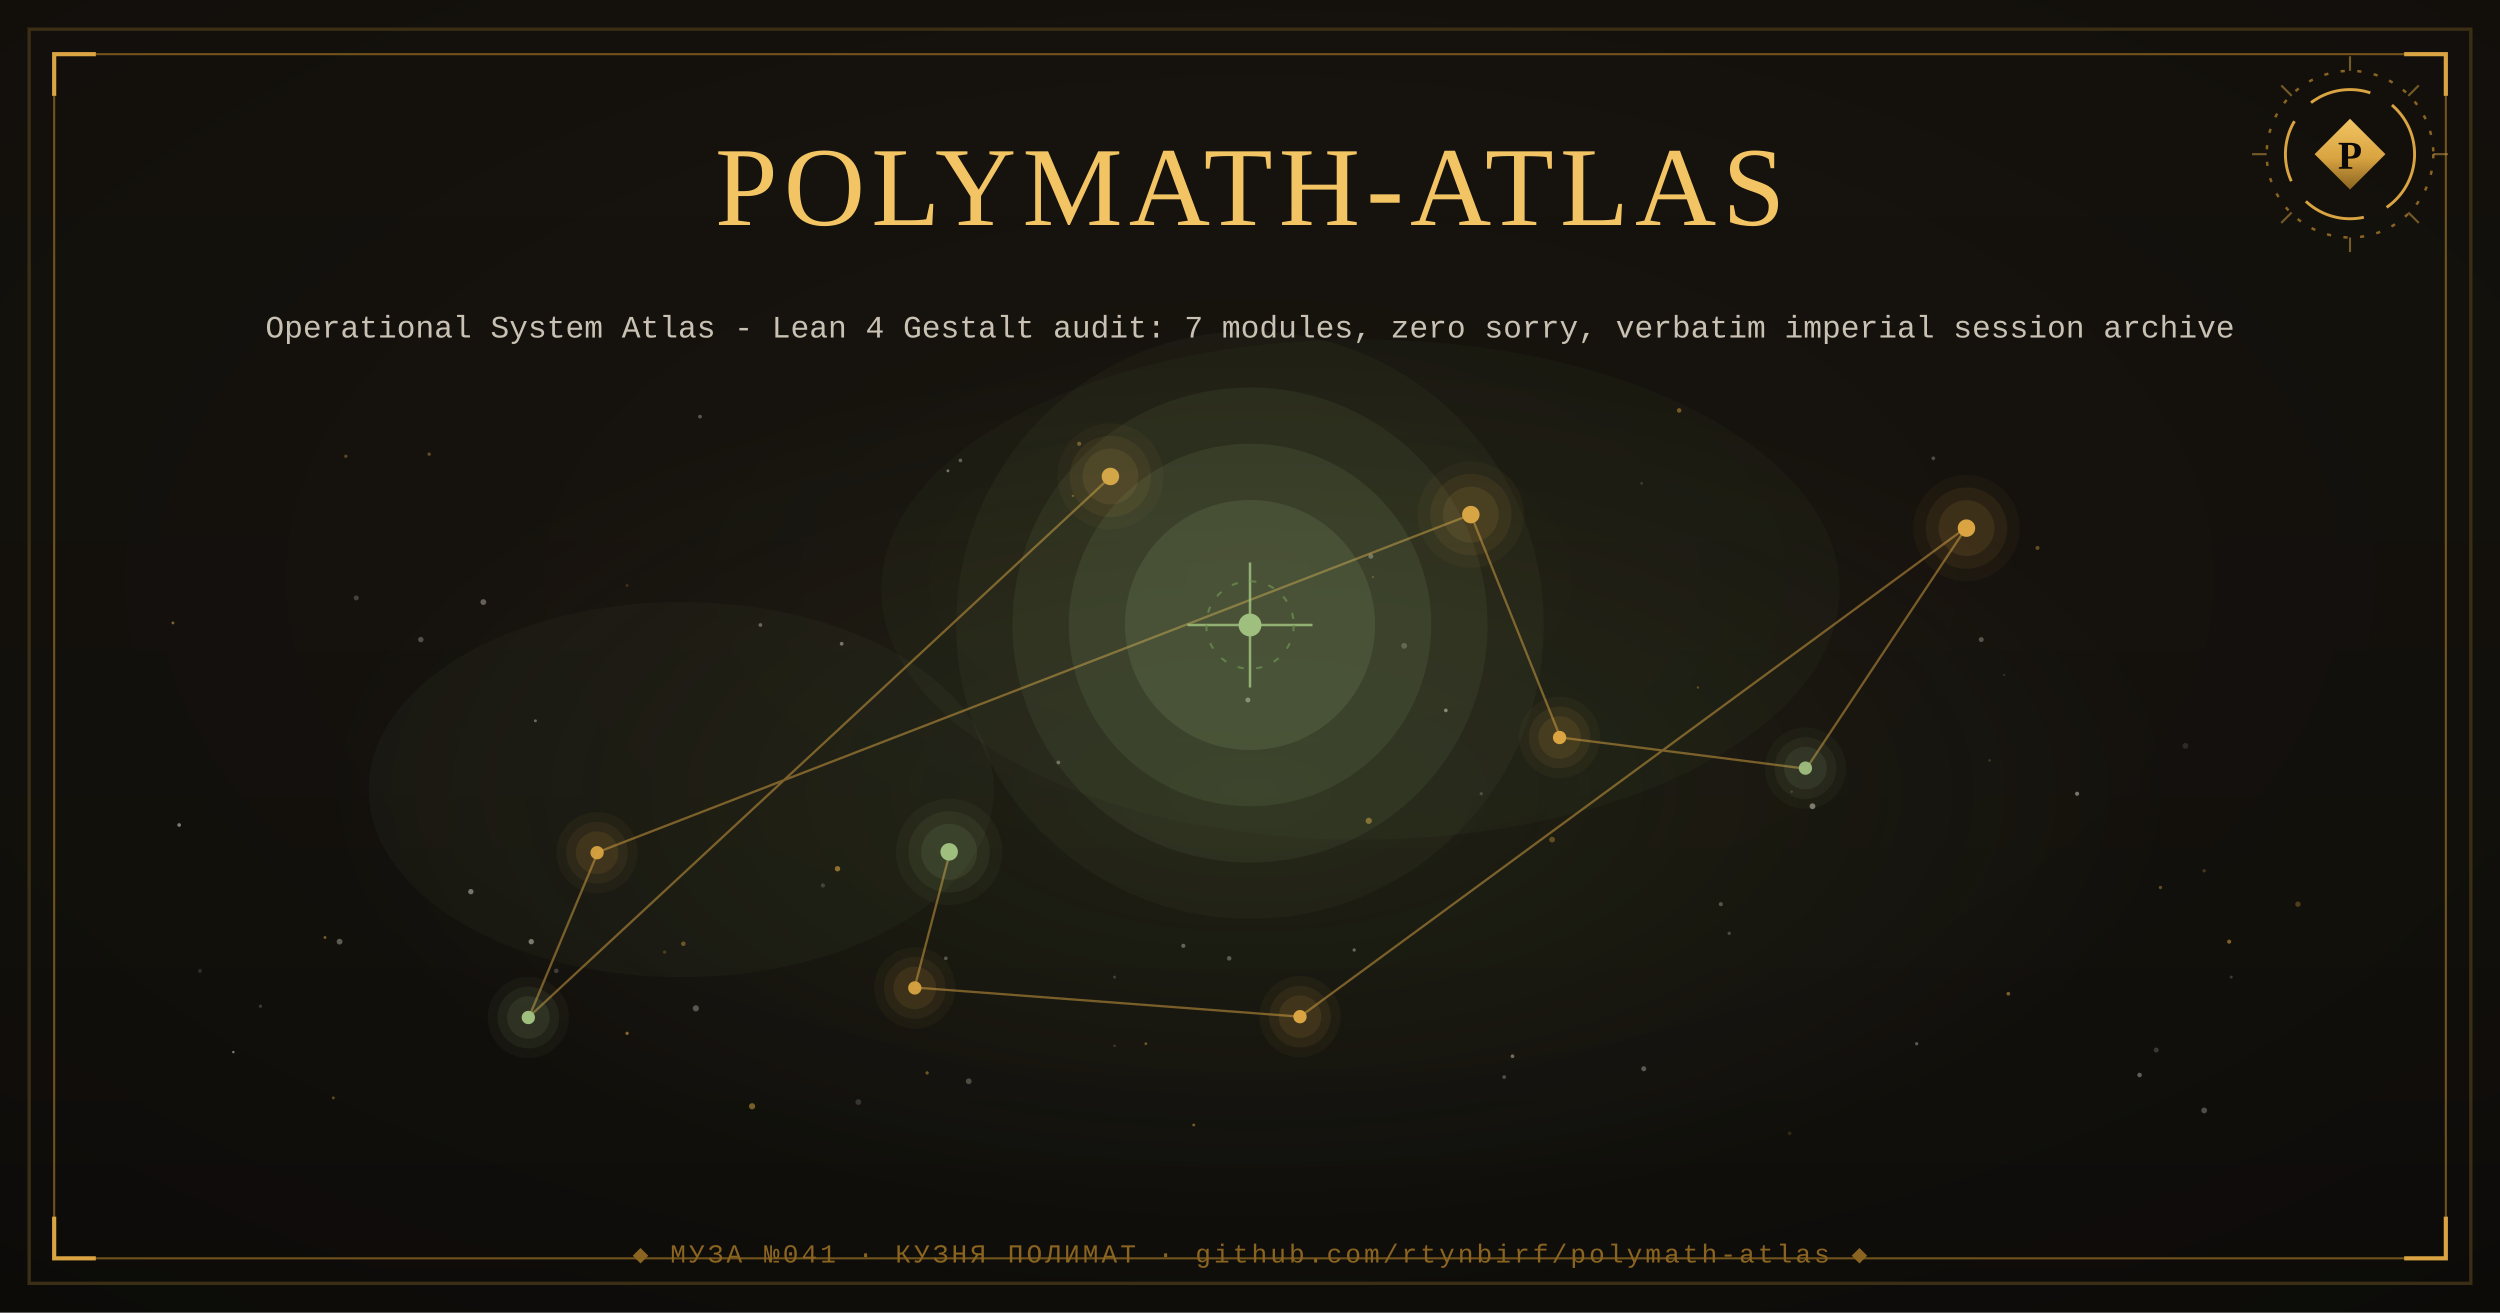
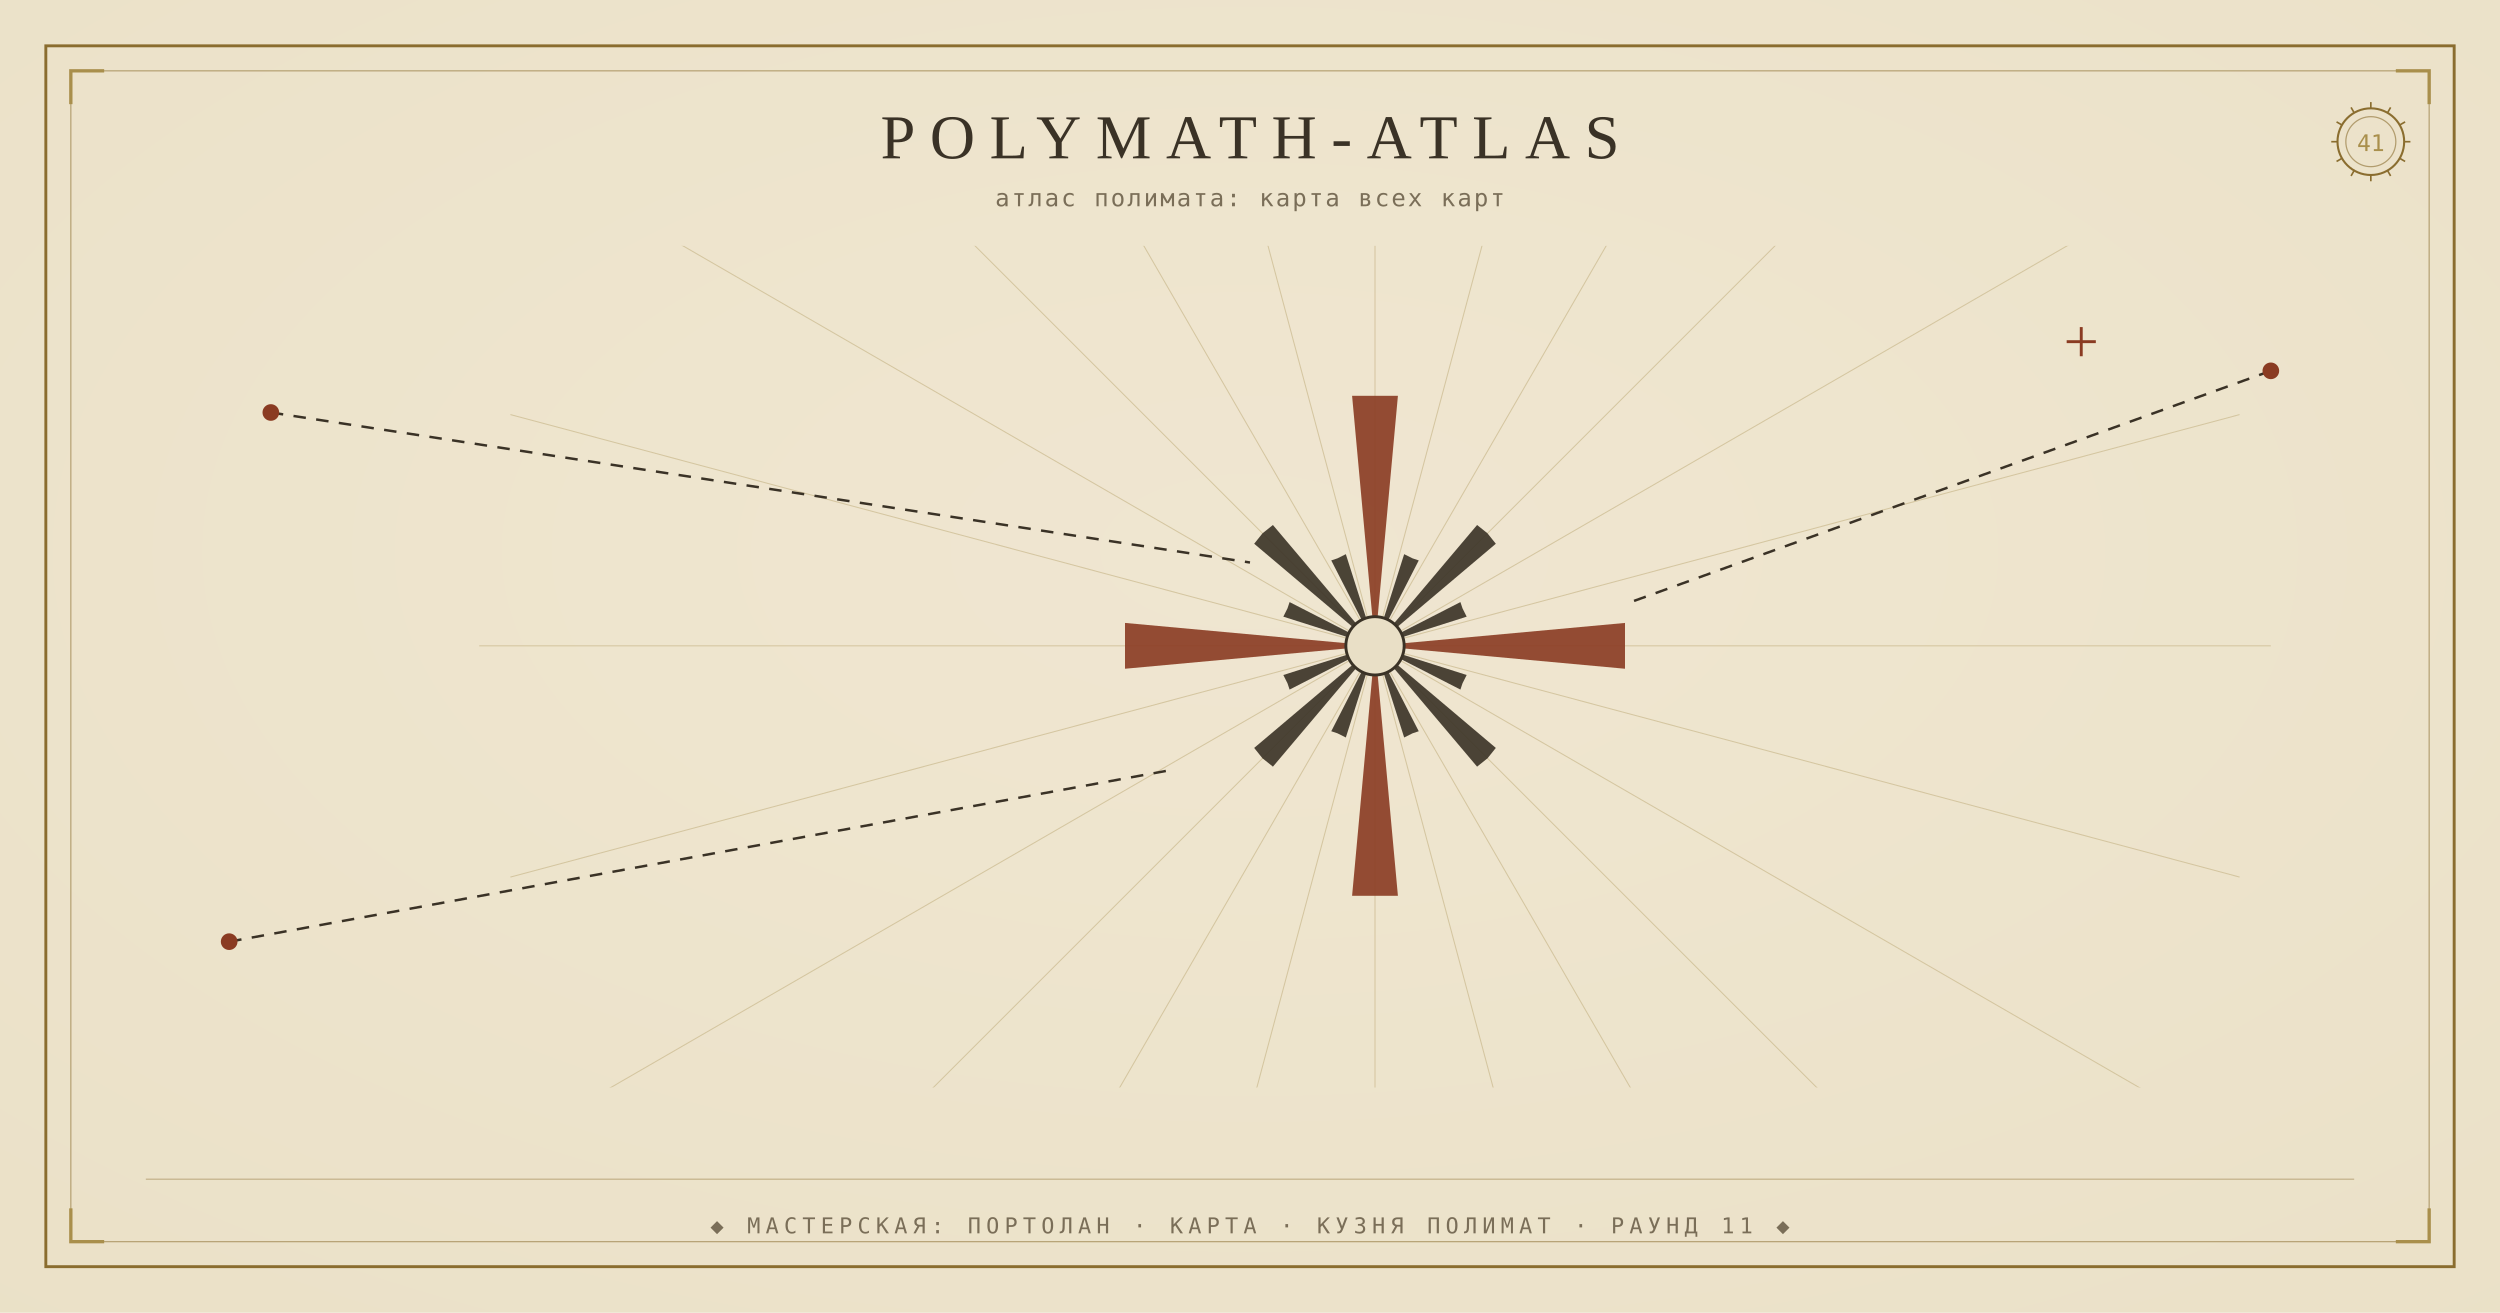
<svg xmlns="http://www.w3.org/2000/svg" viewBox="0 0 1200 630" width="1200" height="630">
-   <defs>
-     <linearGradient id="bg" x1="0" y1="0" x2="0" y2="1">
-       <stop offset="0" stop-color="#17120C" />
-       <stop offset="0.55" stop-color="#12100C" />
-       <stop offset="1" stop-color="#0B0A08" />
-     </linearGradient>
-     <linearGradient id="gGold" x1="0" y1="0" x2="0" y2="1">
-       <stop offset="0" stop-color="#F2C464" />
-       <stop offset="0.55" stop-color="#D9A441" />
-       <stop offset="1" stop-color="#8A6420" />
-     </linearGradient>
-     <linearGradient id="gGoldX" x1="0" y1="0" x2="1" y2="0">
-       <stop offset="0" stop-color="#8A6420" stop-opacity="0" />
-       <stop offset="0.5" stop-color="#F2C464" />
-       <stop offset="1" stop-color="#8A6420" stop-opacity="0" />
-     </linearGradient>
-     <radialGradient id="gVig" cx="0.5" cy="0.44" r="0.85">
-       <stop offset="0" stop-color="#1C1610" />
-       <stop offset="0.6" stop-color="#12100C" />
-       <stop offset="1" stop-color="#0B0A08" />
-     </radialGradient>
-     <radialGradient id="gMood" cx="0.5" cy="0.5" r="0.5">
-       <stop offset="0" stop-color="#6A8B4E" stop-opacity="0.13" />
-       <stop offset="1" stop-color="#6A8B4E" stop-opacity="0" />
-     </radialGradient>
-   </defs>
-   <rect width="1200" height="630" fill="url(#bg)" />
-   <rect width="1200" height="630" fill="url(#gVig)" opacity="0.6" />
-   <rect x="150" y="170" width="900" height="420" fill="url(#gMood)" />
-   <rect x="14" y="14" width="1172" height="602" fill="none" stroke="#3A2E14" stroke-width="1.6" />
-   <rect x="26" y="26" width="1148" height="578" fill="none" stroke="#8A6420" stroke-width="1" opacity="0.8" />
-   <path d="M 26 46 V 26 H 46" stroke="#D9A441" stroke-width="2" fill="none" />
-   <path d="M 1154 26 H 1174 V 46" stroke="#D9A441" stroke-width="2" fill="none" />
-   <path d="M 1174 584 V 604 H 1154" stroke="#D9A441" stroke-width="2" fill="none" />
-   <path d="M 46 604 H 26 V 584" stroke="#D9A441" stroke-width="2" fill="none" />
-   <text x="600" y="108" text-anchor="middle" font-family="Georgia, 'Times New Roman', serif" font-size="54" fill="#F2C464" letter-spacing="3">POLYMATH-ATLAS</text>
-   <line x1="240" y1="132" x2="960" y2="132" stroke="url(#gGoldX)" stroke-width="2" />
-   <text x="600" y="162" text-anchor="middle" font-family="'Courier New', monospace" font-size="15" fill="#C9C2B4">Operational System Atlas - Lean 4 Gestalt audit: 7 modules, zero sorry, verbatim imperial session archive</text>
-   <ellipse cx="653" cy="283" rx="230" ry="120" fill="#6A8B4E" opacity="0.05" />
-   <ellipse cx="327" cy="379" rx="150" ry="90" fill="#9FBF7F" opacity="0.04" />
-   <circle cx="454" cy="460" r="0.9" fill="#C9C2B4" opacity="0.36" />
-   <circle cx="1058" cy="533" r="1.4" fill="#C9C2B4" opacity="0.35" />
-   <circle cx="826" cy="434" r="1.0" fill="#C9C2B4" opacity="0.36" />
-   <circle cx="1027" cy="516" r="1.1" fill="#C9C2B4" opacity="0.44" />
-   <circle cx="806" cy="197" r="1.1" fill="#D9A441" opacity="0.47" />
-   <circle cx="789" cy="513" r="1.2" fill="#C9C2B4" opacity="0.41" />
-   <circle cx="336" cy="200" r="0.9" fill="#C9C2B4" opacity="0.39" />
-   <circle cx="125" cy="483" r="0.8" fill="#C9C2B4" opacity="0.24" />
-   <circle cx="951" cy="307" r="1.2" fill="#C9C2B4" opacity="0.36" />
-   <circle cx="232" cy="289" r="1.4" fill="#C9C2B4" opacity="0.44" />
-   <circle cx="955" cy="365" r="0.6" fill="#D9A441" opacity="0.26" />
-   <circle cx="815" cy="330" r="0.6" fill="#D9A441" opacity="0.34" />
-   <circle cx="1070" cy="452" r="1.0" fill="#D9A441" opacity="0.54" />
-   <circle cx="978" cy="263" r="1.0" fill="#D9A441" opacity="0.39" />
-   <circle cx="1058" cy="418" r="0.8" fill="#D9A441" opacity="0.27" />
-   <circle cx="365" cy="300" r="0.9" fill="#C9C2B4" opacity="0.45" />
-   <circle cx="711" cy="381" r="0.8" fill="#C9C2B4" opacity="0.25" />
-   <circle cx="573" cy="540" r="0.7" fill="#D9A441" opacity="0.50" />
-   <circle cx="465" cy="519" r="1.4" fill="#C9C2B4" opacity="0.32" />
-   <circle cx="535" cy="502" r="0.6" fill="#C9C2B4" opacity="0.22" />
-   <circle cx="599" cy="336" r="1.2" fill="#C9C2B4" opacity="0.55" />
-   <circle cx="550" cy="501" r="0.7" fill="#D9A441" opacity="0.44" />
-   <circle cx="395" cy="425" r="1.0" fill="#C9C2B4" opacity="0.23" />
-   <circle cx="830" cy="448" r="0.8" fill="#C9C2B4" opacity="0.31" />
-   <circle cx="535" cy="469" r="0.7" fill="#C9C2B4" opacity="0.24" />
-   <circle cx="334" cy="484" r="1.5" fill="#C9C2B4" opacity="0.38" />
-   <circle cx="445" cy="515" r="0.8" fill="#D9A441" opacity="0.47" />
-   <circle cx="658" cy="267" r="1.2" fill="#C9C2B4" opacity="0.44" />
-   <circle cx="788" cy="232" r="0.7" fill="#C9C2B4" opacity="0.18" />
-   <circle cx="328" cy="453" r="1.1" fill="#D9A441" opacity="0.43" />
-   <circle cx="508" cy="366" r="0.9" fill="#C9C2B4" opacity="0.46" />
-   <circle cx="402" cy="417" r="1.3" fill="#D9A441" opacity="0.60" />
-   <circle cx="515" cy="238" r="0.6" fill="#D9A441" opacity="0.41" />
-   <circle cx="1049" cy="358" r="1.4" fill="#C9C2B4" opacity="0.15" />
-   <circle cx="870" cy="387" r="1.4" fill="#C9C2B4" opacity="0.56" />
-   <circle cx="160" cy="527" r="0.7" fill="#D9A441" opacity="0.40" />
-   <circle cx="928" cy="220" r="0.9" fill="#C9C2B4" opacity="0.33" />
-   <circle cx="202" cy="307" r="1.3" fill="#C9C2B4" opacity="0.35" />
-   <circle cx="962" cy="324" r="0.6" fill="#D9A441" opacity="0.17" />
-   <circle cx="156" cy="450" r="0.7" fill="#D9A441" opacity="0.52" />
-   <circle cx="455" cy="226" r="0.7" fill="#C9C2B4" opacity="0.53" />
-   <circle cx="997" cy="381" r="1.0" fill="#C9C2B4" opacity="0.55" />
-   <circle cx="257" cy="346" r="0.7" fill="#C9C2B4" opacity="0.48" />
-   <circle cx="659" cy="277" r="0.6" fill="#D9A441" opacity="0.28" />
-   <circle cx="1103" cy="434" r="1.3" fill="#D9A441" opacity="0.31" />
-   <circle cx="319" cy="457" r="0.8" fill="#D9A441" opacity="0.26" />
-   <circle cx="255" cy="452" r="1.3" fill="#C9C2B4" opacity="0.56" />
-   <circle cx="112" cy="505" r="0.6" fill="#C9C2B4" opacity="0.60" />
-   <circle cx="650" cy="456" r="0.8" fill="#C9C2B4" opacity="0.45" />
-   <circle cx="226" cy="428" r="1.3" fill="#C9C2B4" opacity="0.54" />
-   <circle cx="920" cy="501" r="0.8" fill="#C9C2B4" opacity="0.40" />
-   <circle cx="361" cy="531" r="1.5" fill="#D9A441" opacity="0.52" />
-   <circle cx="568" cy="454" r="1.0" fill="#C9C2B4" opacity="0.43" />
-   <circle cx="726" cy="507" r="0.9" fill="#C9C2B4" opacity="0.51" />
-   <circle cx="412" cy="529" r="1.4" fill="#C9C2B4" opacity="0.20" />
-   <circle cx="461" cy="221" r="0.9" fill="#C9C2B4" opacity="0.41" />
-   <circle cx="674" cy="310" r="1.4" fill="#C9C2B4" opacity="0.31" />
-   <circle cx="171" cy="287" r="1.2" fill="#C9C2B4" opacity="0.27" />
-   <circle cx="404" cy="309" r="0.9" fill="#C9C2B4" opacity="0.54" />
-   <circle cx="1037" cy="426" r="0.8" fill="#D9A441" opacity="0.42" />
-   <circle cx="267" cy="466" r="1.1" fill="#C9C2B4" opacity="0.25" />
-   <circle cx="964" cy="477" r="0.9" fill="#D9A441" opacity="0.53" />
-   <circle cx="657" cy="394" r="1.5" fill="#D9A441" opacity="0.52" />
-   <circle cx="694" cy="341" r="0.9" fill="#C9C2B4" opacity="0.59" />
-   <circle cx="590" cy="460" r="1.1" fill="#C9C2B4" opacity="0.38" />
-   <circle cx="1035" cy="504" r="1.2" fill="#C9C2B4" opacity="0.23" />
-   <circle cx="96" cy="466" r="1.0" fill="#C9C2B4" opacity="0.16" />
-   <circle cx="301" cy="281" r="0.7" fill="#D9A441" opacity="0.21" />
-   <circle cx="163" cy="452" r="1.4" fill="#C9C2B4" opacity="0.42" />
-   <circle cx="859" cy="544" r="0.9" fill="#D9A441" opacity="0.17" />
-   <circle cx="206" cy="218" r="0.8" fill="#D9A441" opacity="0.42" />
-   <circle cx="860" cy="380" r="0.6" fill="#D9A441" opacity="0.25" />
-   <circle cx="86" cy="396" r="0.9" fill="#C9C2B4" opacity="0.59" />
-   <circle cx="1071" cy="469" r="0.7" fill="#C9C2B4" opacity="0.25" />
-   <circle cx="518" cy="213" r="1.0" fill="#D9A441" opacity="0.44" />
-   <circle cx="301" cy="496" r="0.8" fill="#D9A441" opacity="0.58" />
-   <circle cx="745" cy="403" r="1.4" fill="#D9A441" opacity="0.37" />
-   <circle cx="722" cy="517" r="0.9" fill="#C9C2B4" opacity="0.35" />
-   <circle cx="83" cy="299" r="0.7" fill="#D9A441" opacity="0.55" />
-   <circle cx="166" cy="219" r="0.8" fill="#D9A441" opacity="0.37" />
-   <path d="M 456 409 L 439 474 L 624 488 L 944 253 L 867 369 L 749 354 L 706 247 L 287 409 L 254 488 L 533 229" fill="none" stroke="#D9A441" stroke-width="1.1" opacity="0.5" />
-   <circle cx="455.6" cy="408.9" r="25.5" fill="#9FBF7F" opacity="0.045" />
-   <circle cx="455.6" cy="408.9" r="19.5" fill="#9FBF7F" opacity="0.075" />
-   <circle cx="455.6" cy="408.9" r="13.4" fill="#9FBF7F" opacity="0.105" />
-   <circle cx="455.6" cy="408.9" r="4.2" fill="#9FBF7F" />
-   <g opacity="0.95">
-     <circle cx="439.1" cy="474.2" r="19.5" fill="#D9A441" opacity="0.045" />
-     <circle cx="439.1" cy="474.2" r="14.8" fill="#D9A441" opacity="0.075" />
-     <circle cx="439.1" cy="474.2" r="10.2" fill="#D9A441" opacity="0.105" />
-     <circle cx="439.1" cy="474.2" r="3.2" fill="#D9A441" />
-     <animate attributeName="opacity" values="1;0.35;1" dur="4s" repeatCount="indefinite" />
+   <rect width="1200" height="630" fill="#E9DFC6" />
+   <radialGradient id="vig41" cx="0.5" cy="0.42" r="0.95">
+     <stop offset="0" stop-color="#F0E7D2" />
+     <stop offset="1" stop-color="#E9DFC6" />
+   </radialGradient>
+   <rect width="1200" height="630" fill="url(#vig41)" opacity="0.9" />
+   <rect x="22" y="22" width="1156" height="586" fill="none" stroke="#8A6D2F" stroke-width="1.4" />
+   <rect x="34" y="34" width="1132" height="562" fill="none" stroke="#8A6D2F" stroke-width="0.6" opacity="0.55" />
+   <path d="M 34 50 L 34 34 L 50 34" fill="none" stroke="#A98F4C" stroke-width="1.6" />
+   <path d="M 1166 50 L 1166 34 L 1150 34" fill="none" stroke="#A98F4C" stroke-width="1.6" />
+   <path d="M 34 580 L 34 596 L 50 596" fill="none" stroke="#A98F4C" stroke-width="1.6" />
+   <path d="M 1166 580 L 1166 596 L 1150 596" fill="none" stroke="#A98F4C" stroke-width="1.6" />
+   <text x="600.0" y="76" text-anchor="middle" font-family="Georgia, 'Times New Roman', serif" font-size="30" fill="#3A3226" letter-spacing="7">POLYMATH-ATLAS</text>
+   <text x="600.0" y="99" text-anchor="middle" font-family="'Cascadia Mono', ui-monospace, Consolas, monospace" font-size="11.5" fill="#7A6E58" letter-spacing="1">атлас полимата: карта всех карт</text>
+   <g transform="translate(1138,68)">
+     <circle r="16" fill="none" stroke="#8A6D2F" stroke-width="1" />
+     <circle r="12" fill="none" stroke="#8A6D2F" stroke-width="0.6" opacity="0.6" />
+     <text y="4.5" text-anchor="middle" font-family="'Cascadia Mono', ui-monospace, Consolas, monospace" font-size="11" fill="#A98F4C">41</text>
+     <g stroke="#8A6D2F" stroke-width="0.8">
+       <line x1="0" y1="-19" x2="0" y2="-16" transform="rotate(0)" />
+       <line x1="0" y1="-19" x2="0" y2="-16" transform="rotate(30)" />
+       <line x1="0" y1="-19" x2="0" y2="-16" transform="rotate(60)" />
+       <line x1="0" y1="-19" x2="0" y2="-16" transform="rotate(90)" />
+       <line x1="0" y1="-19" x2="0" y2="-16" transform="rotate(120)" />
+       <line x1="0" y1="-19" x2="0" y2="-16" transform="rotate(150)" />
+       <line x1="0" y1="-19" x2="0" y2="-16" transform="rotate(180)" />
+       <line x1="0" y1="-19" x2="0" y2="-16" transform="rotate(210)" />
+       <line x1="0" y1="-19" x2="0" y2="-16" transform="rotate(240)" />
+       <line x1="0" y1="-19" x2="0" y2="-16" transform="rotate(270)" />
+       <line x1="0" y1="-19" x2="0" y2="-16" transform="rotate(300)" />
+       <line x1="0" y1="-19" x2="0" y2="-16" transform="rotate(330)" />
+     </g>
  </g>
-   <circle cx="624.0" cy="488.0" r="19.5" fill="#D9A441" opacity="0.045" />
-   <circle cx="624.0" cy="488.0" r="14.8" fill="#D9A441" opacity="0.075" />
-   <circle cx="624.0" cy="488.0" r="10.2" fill="#D9A441" opacity="0.105" />
-   <circle cx="624.0" cy="488.0" r="3.2" fill="#D9A441" />
-   <circle cx="943.9" cy="253.5" r="25.5" fill="#D9A441" opacity="0.045" />
-   <circle cx="943.9" cy="253.5" r="19.5" fill="#D9A441" opacity="0.075" />
-   <circle cx="943.9" cy="253.5" r="13.4" fill="#D9A441" opacity="0.105" />
-   <circle cx="943.9" cy="253.5" r="4.2" fill="#D9A441" />
-   <g opacity="0.95">
-     <circle cx="866.6" cy="368.7" r="19.5" fill="#9FBF7F" opacity="0.045" />
-     <circle cx="866.6" cy="368.7" r="14.8" fill="#9FBF7F" opacity="0.075" />
-     <circle cx="866.6" cy="368.7" r="10.2" fill="#9FBF7F" opacity="0.105" />
-     <circle cx="866.6" cy="368.7" r="3.2" fill="#9FBF7F" />
-     <animate attributeName="opacity" values="1;0.35;1" dur="7s" repeatCount="indefinite" />
+   <line x1="70" y1="566" x2="1130" y2="566" stroke="#8A6D2F" stroke-width="0.5" opacity="0.5" />
+   <text x="600.0" y="592" text-anchor="middle" font-family="'Cascadia Mono', ui-monospace, Consolas, monospace" font-size="10.5" fill="#7A6E58" letter-spacing="2.5">◆ МАСТЕРСКАЯ: ПОРТОЛАН · КАРТА · КУЗНЯ ПОЛИМАТ · РАУНД 11 ◆</text>
+   <clipPath id="clip41">
+     <rect x="70" y="118" width="1060" height="404" />
+   </clipPath>
+   <g clip-path="url(#clip41)">
+     <line x1="660.0" y1="310.0" x2="1090" y2="310" stroke="#C9B88C" stroke-width="0.5" opacity="0.7" />
+     <line x1="660.0" y1="310.0" x2="1075" y2="421" stroke="#C9B88C" stroke-width="0.5" opacity="0.7" />
+     <line x1="660.0" y1="310.0" x2="1032" y2="525" stroke="#C9B88C" stroke-width="0.5" opacity="0.7" />
+     <line x1="660.0" y1="310.0" x2="964" y2="614" stroke="#C9B88C" stroke-width="0.5" opacity="0.7" />
+     <line x1="660.0" y1="310.0" x2="875" y2="682" stroke="#C9B88C" stroke-width="0.5" opacity="0.7" />
+     <line x1="660.0" y1="310.0" x2="771" y2="725" stroke="#C9B88C" stroke-width="0.5" opacity="0.7" />
+     <line x1="660.0" y1="310.0" x2="660" y2="740" stroke="#C9B88C" stroke-width="0.5" opacity="0.7" />
+     <line x1="660.0" y1="310.0" x2="549" y2="725" stroke="#C9B88C" stroke-width="0.5" opacity="0.7" />
+     <line x1="660.0" y1="310.0" x2="445" y2="682" stroke="#C9B88C" stroke-width="0.5" opacity="0.7" />
+     <line x1="660.0" y1="310.0" x2="356" y2="614" stroke="#C9B88C" stroke-width="0.5" opacity="0.7" />
+     <line x1="660.0" y1="310.0" x2="288" y2="525" stroke="#C9B88C" stroke-width="0.5" opacity="0.7" />
+     <line x1="660.0" y1="310.0" x2="245" y2="421" stroke="#C9B88C" stroke-width="0.5" opacity="0.7" />
+     <line x1="660.0" y1="310.0" x2="230" y2="310" stroke="#C9B88C" stroke-width="0.5" opacity="0.7" />
+     <line x1="660.0" y1="310.0" x2="245" y2="199" stroke="#C9B88C" stroke-width="0.5" opacity="0.7" />
+     <line x1="660.0" y1="310.0" x2="288" y2="95" stroke="#C9B88C" stroke-width="0.5" opacity="0.7" />
+     <line x1="660.0" y1="310.0" x2="356" y2="6" stroke="#C9B88C" stroke-width="0.5" opacity="0.7" />
+     <line x1="660.0" y1="310.0" x2="445" y2="-62" stroke="#C9B88C" stroke-width="0.5" opacity="0.7" />
+     <line x1="660.0" y1="310.0" x2="549" y2="-105" stroke="#C9B88C" stroke-width="0.5" opacity="0.7" />
+     <line x1="660.0" y1="310.0" x2="660" y2="-120" stroke="#C9B88C" stroke-width="0.5" opacity="0.7" />
+     <line x1="660.0" y1="310.0" x2="771" y2="-105" stroke="#C9B88C" stroke-width="0.5" opacity="0.7" />
+     <line x1="660.0" y1="310.0" x2="875" y2="-62" stroke="#C9B88C" stroke-width="0.5" opacity="0.7" />
+     <line x1="660.0" y1="310.0" x2="964" y2="6" stroke="#C9B88C" stroke-width="0.5" opacity="0.7" />
+     <line x1="660.0" y1="310.0" x2="1032" y2="95" stroke="#C9B88C" stroke-width="0.5" opacity="0.7" />
+     <line x1="660.0" y1="310.0" x2="1075" y2="199" stroke="#C9B88C" stroke-width="0.5" opacity="0.7" />
+     <polygon points="660.0,310.0 780,299 780,310 780,321" fill="#8A3B22" opacity="0.9" />
+     <polygon points="660.0,310.0 704,324 702,328 701,331" fill="#3A3226" opacity="0.9" />
+     <polygon points="660.0,310.0 718,359 714,364 709,368" fill="#3A3226" opacity="0.9" />
+     <polygon points="660.0,310.0 681,351 678,352 674,354" fill="#3A3226" opacity="0.9" />
+     <polygon points="660.0,310.0 671,430 660,430 649,430" fill="#8A3B22" opacity="0.9" />
+     <polygon points="660.0,310.0 646,354 642,352 639,351" fill="#3A3226" opacity="0.9" />
+     <polygon points="660.0,310.0 611,368 606,364 602,359" fill="#3A3226" opacity="0.9" />
+     <polygon points="660.0,310.0 619,331 618,328 616,324" fill="#3A3226" opacity="0.9" />
+     <polygon points="660.0,310.0 540,321 540,310 540,299" fill="#8A3B22" opacity="0.9" />
+     <polygon points="660.0,310.0 616,296 618,292 619,289" fill="#3A3226" opacity="0.9" />
+     <polygon points="660.0,310.0 602,261 606,256 611,252" fill="#3A3226" opacity="0.9" />
+     <polygon points="660.0,310.0 639,269 642,268 646,266" fill="#3A3226" opacity="0.9" />
+     <polygon points="660.0,310.0 649,190 660,190 671,190" fill="#8A3B22" opacity="0.9" />
+     <polygon points="660.0,310.0 674,266 678,268 681,269" fill="#3A3226" opacity="0.9" />
+     <polygon points="660.0,310.0 709,252 714,256 718,261" fill="#3A3226" opacity="0.9" />
+     <polygon points="660.0,310.0 701,289 702,292 704,296" fill="#3A3226" opacity="0.9" />
+     <circle cx="660.0" cy="310.0" r="14" fill="#E9DFC6" stroke="#3A3226" stroke-width="1.4" />
+     <line x1="110" y1="452" x2="560.0" y2="370.0" stroke="#3A3226" stroke-width="1.2" stroke-dasharray="6 5" />
+     <circle cx="110" cy="452" r="4" fill="#8A3B22" />
+     <line x1="130" y1="198" x2="600.0" y2="270.0" stroke="#3A3226" stroke-width="1.2" stroke-dasharray="6 5" />
+     <circle cx="130" cy="198" r="4" fill="#8A3B22" />
+     <line x1="1090" y1="178" x2="780.0" y2="290.0" stroke="#3A3226" stroke-width="1.2" stroke-dasharray="6 5" />
+     <circle cx="1090" cy="178" r="4" fill="#8A3B22" />
+     <path d="M 992 164 h14 M 999 157 v14" stroke="#8A3B22" stroke-width="1.4" />
  </g>
-   <circle cx="748.6" cy="354.0" r="19.5" fill="#D9A441" opacity="0.045" />
-   <circle cx="748.6" cy="354.0" r="14.8" fill="#D9A441" opacity="0.075" />
-   <circle cx="748.6" cy="354.0" r="10.2" fill="#D9A441" opacity="0.105" />
-   <circle cx="748.6" cy="354.0" r="3.2" fill="#D9A441" />
-   <circle cx="706.0" cy="247.0" r="25.5" fill="#D9A441" opacity="0.045" />
-   <circle cx="706.0" cy="247.0" r="19.5" fill="#D9A441" opacity="0.075" />
-   <circle cx="706.0" cy="247.0" r="13.4" fill="#D9A441" opacity="0.105" />
-   <circle cx="706.0" cy="247.0" r="4.2" fill="#D9A441" />
-   <g opacity="0.95">
-     <circle cx="286.6" cy="409.3" r="19.5" fill="#D9A441" opacity="0.045" />
-     <circle cx="286.6" cy="409.3" r="14.8" fill="#D9A441" opacity="0.075" />
-     <circle cx="286.6" cy="409.3" r="10.2" fill="#D9A441" opacity="0.105" />
-     <circle cx="286.6" cy="409.3" r="3.2" fill="#D9A441" />
-     <animate attributeName="opacity" values="1;0.35;1" dur="5s" repeatCount="indefinite" />
-   </g>
-   <circle cx="253.6" cy="488.4" r="19.5" fill="#9FBF7F" opacity="0.045" />
-   <circle cx="253.6" cy="488.4" r="14.8" fill="#9FBF7F" opacity="0.075" />
-   <circle cx="253.6" cy="488.4" r="10.2" fill="#9FBF7F" opacity="0.105" />
-   <circle cx="253.6" cy="488.4" r="3.2" fill="#9FBF7F" />
-   <circle cx="533.0" cy="228.7" r="25.5" fill="#D9A441" opacity="0.045" />
-   <circle cx="533.0" cy="228.7" r="19.5" fill="#D9A441" opacity="0.075" />
-   <circle cx="533.0" cy="228.7" r="13.4" fill="#D9A441" opacity="0.105" />
-   <circle cx="533.0" cy="228.7" r="4.2" fill="#D9A441" />
-   <circle cx="600.0" cy="300.0" r="141.0" fill="#9FBF7F" opacity="0.045" />
-   <circle cx="600.0" cy="300.0" r="114.0" fill="#9FBF7F" opacity="0.075" />
-   <circle cx="600.0" cy="300.0" r="87.0" fill="#9FBF7F" opacity="0.105" />
-   <circle cx="600.0" cy="300.0" r="60.0" fill="#9FBF7F" opacity="0.135" />
-   <circle cx="600" cy="300" r="5.5" fill="#9FBF7F" />
-   <path d="M 570 300 H 630 M 600 270 V 330" stroke="#9FBF7F" stroke-width="1.2" opacity="0.85" />
-   <g>
-     <circle cx="600" cy="300" r="21" fill="none" stroke="#6A8B4E" stroke-width="1" stroke-dasharray="3 6" opacity="0.8" />
-     <animateTransform attributeName="transform" type="rotate" from="0 600 300" to="360 600 300" dur="90s" repeatCount="indefinite" />
-   </g>
-   <circle cx="1128" cy="74" r="40" fill="none" stroke="#8A6420" stroke-width="1.2" stroke-dasharray="2 6" />
-   <circle cx="1128" cy="74" r="31" fill="none" stroke="#D9A441" stroke-width="1.4" stroke-dasharray="30 12" />
-   <line x1="1128" y1="34" x2="1128" y2="27" stroke="#D9A441" stroke-width="1" opacity="0.5" />
-   <line x1="1156" y1="46" x2="1161" y2="41" stroke="#D9A441" stroke-width="1" opacity="0.5" />
-   <line x1="1168" y1="74" x2="1175" y2="74" stroke="#D9A441" stroke-width="1" opacity="0.5" />
-   <line x1="1156" y1="102" x2="1161" y2="107" stroke="#D9A441" stroke-width="1" opacity="0.5" />
-   <line x1="1128" y1="114" x2="1128" y2="121" stroke="#D9A441" stroke-width="1" opacity="0.5" />
-   <line x1="1100" y1="102" x2="1095" y2="107" stroke="#D9A441" stroke-width="1" opacity="0.5" />
-   <line x1="1088" y1="74" x2="1081" y2="74" stroke="#D9A441" stroke-width="1" opacity="0.5" />
-   <line x1="1100" y1="46" x2="1095" y2="41" stroke="#D9A441" stroke-width="1" opacity="0.5" />
-   <path d="M 1128 57 L 1145 74 L 1128 91 L 1111 74 Z" fill="url(#gGold)" />
-   <text x="1128" y="81" text-anchor="middle" font-family="Georgia, 'Times New Roman', serif" font-size="19" fill="#0B0A08" font-weight="bold">P</text>
-   <text x="600" y="606" text-anchor="middle" font-family="'Courier New', monospace" font-size="12.5" fill="#8A6420" letter-spacing="1.5">◆ МУЗА №041 · КУЗНЯ ПОЛИМАТ · github.com/rtynbirf/polymath-atlas ◆</text>
</svg>
